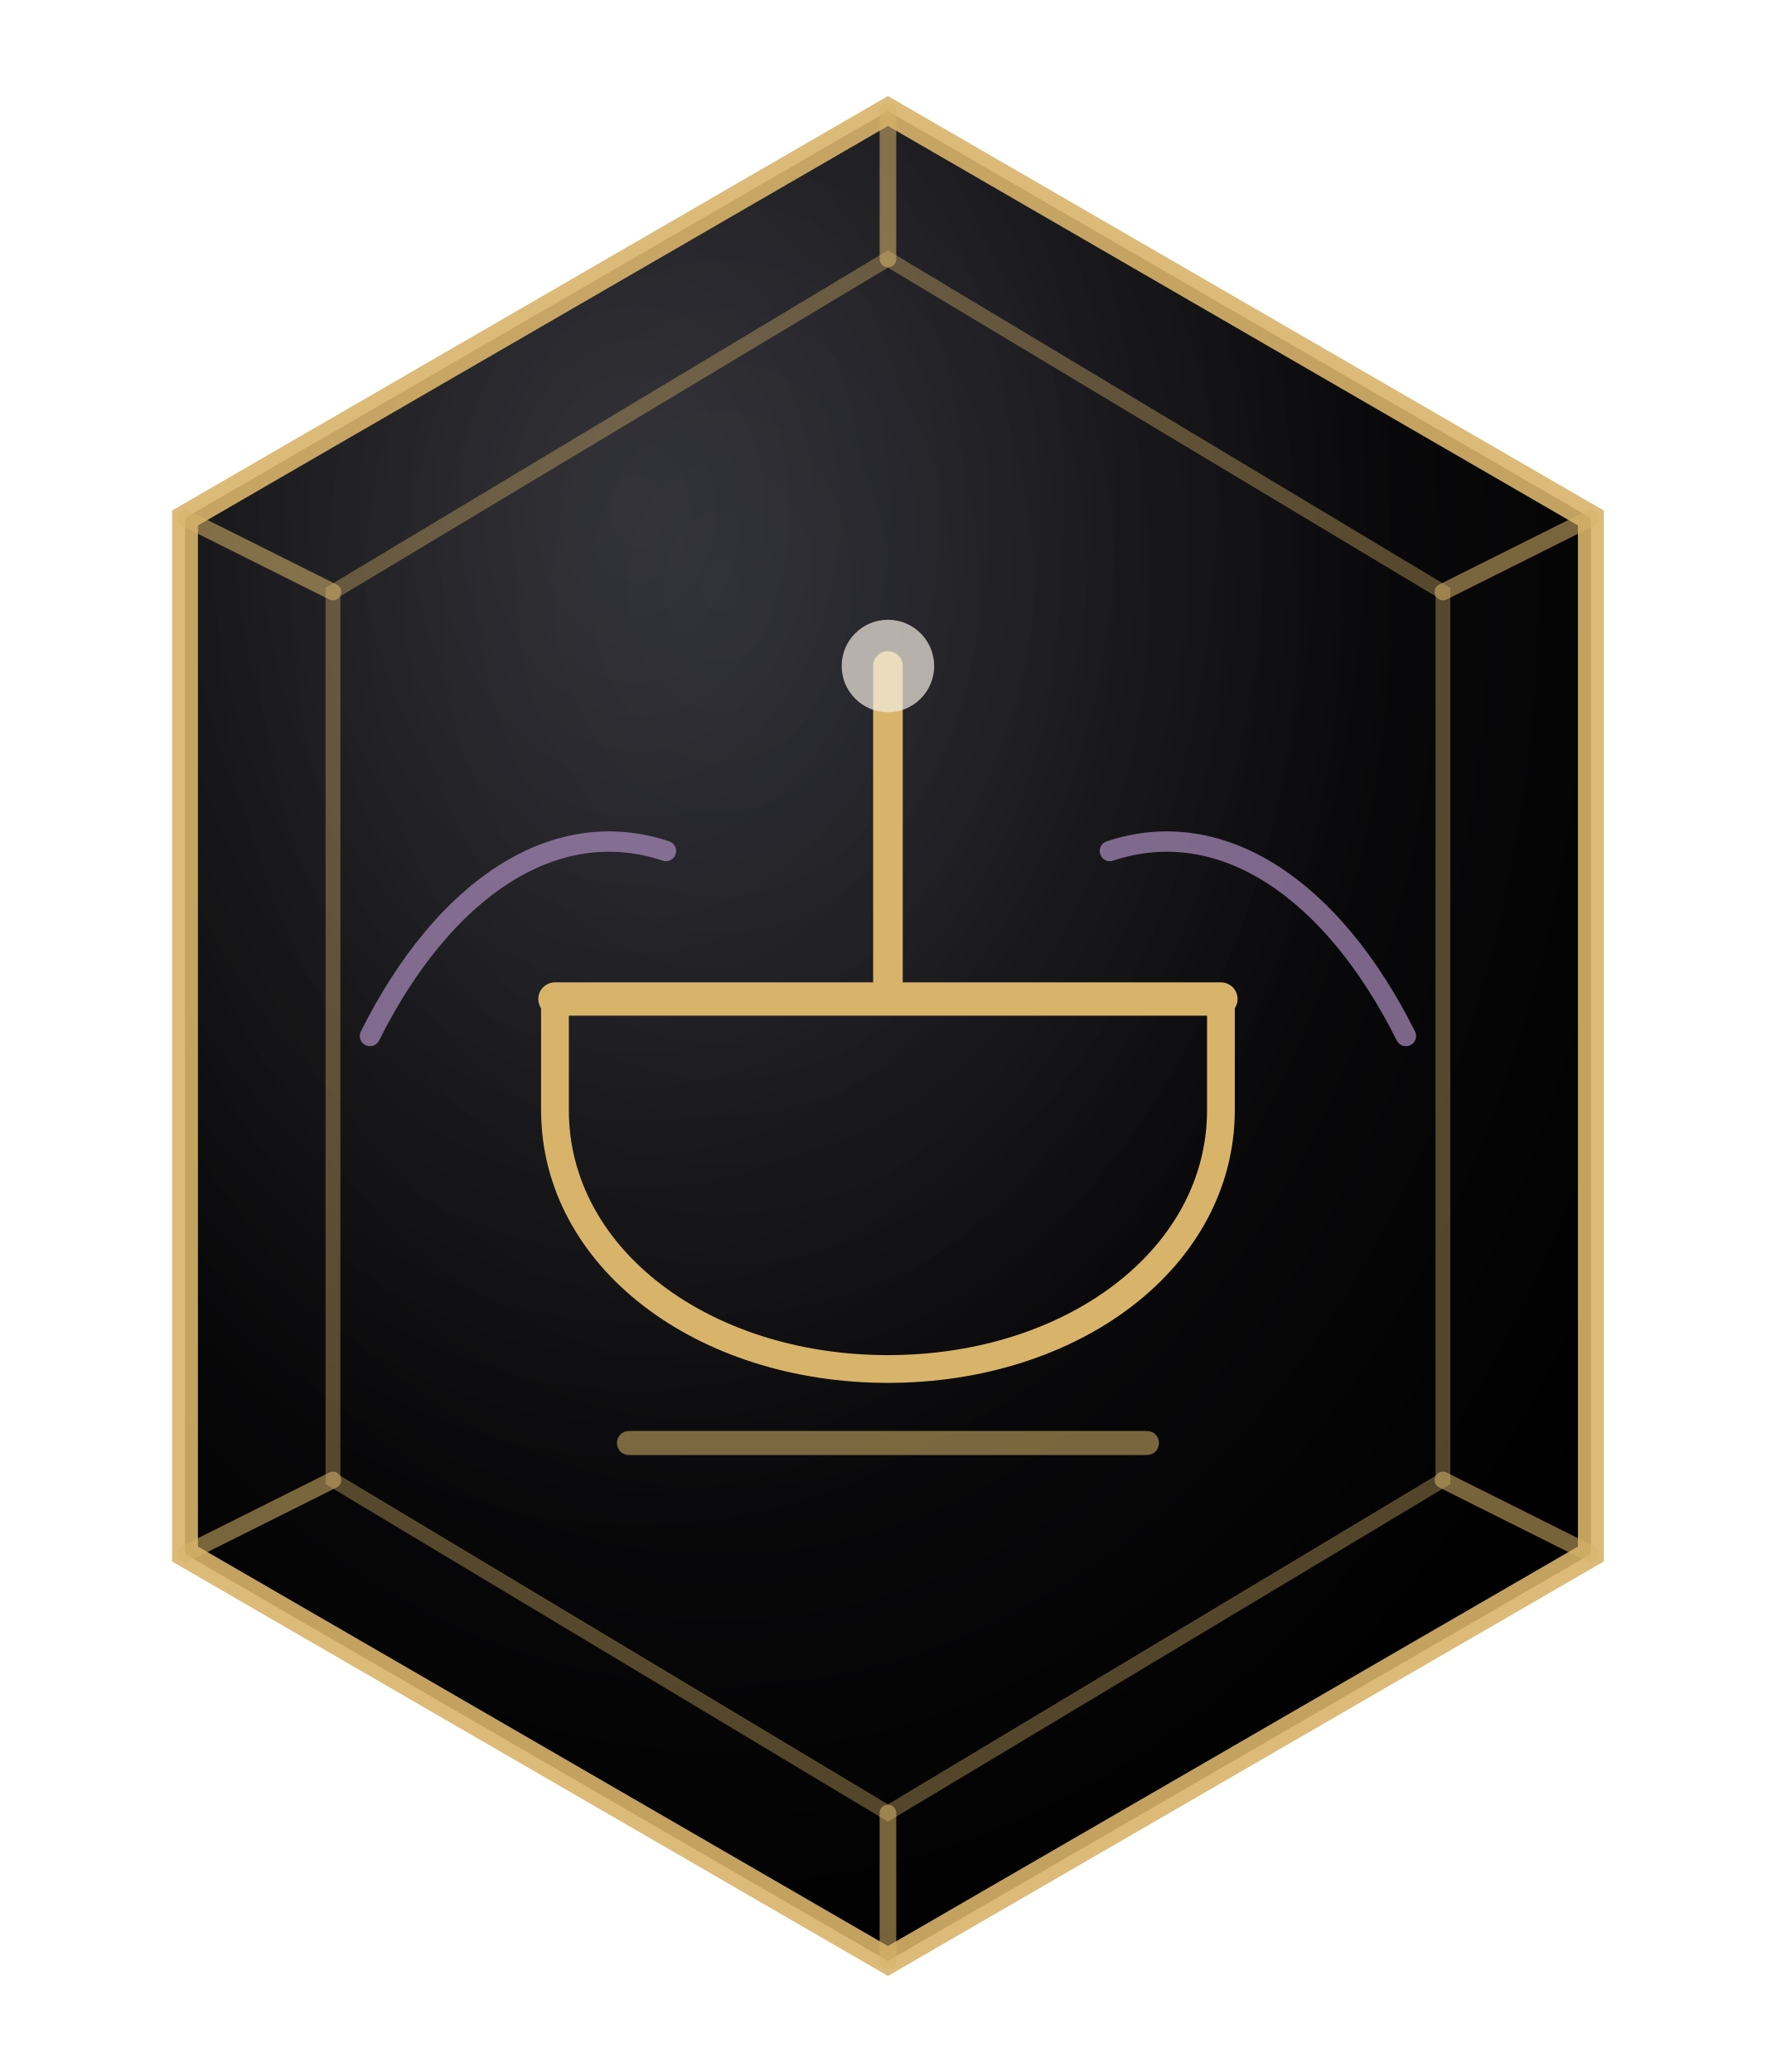
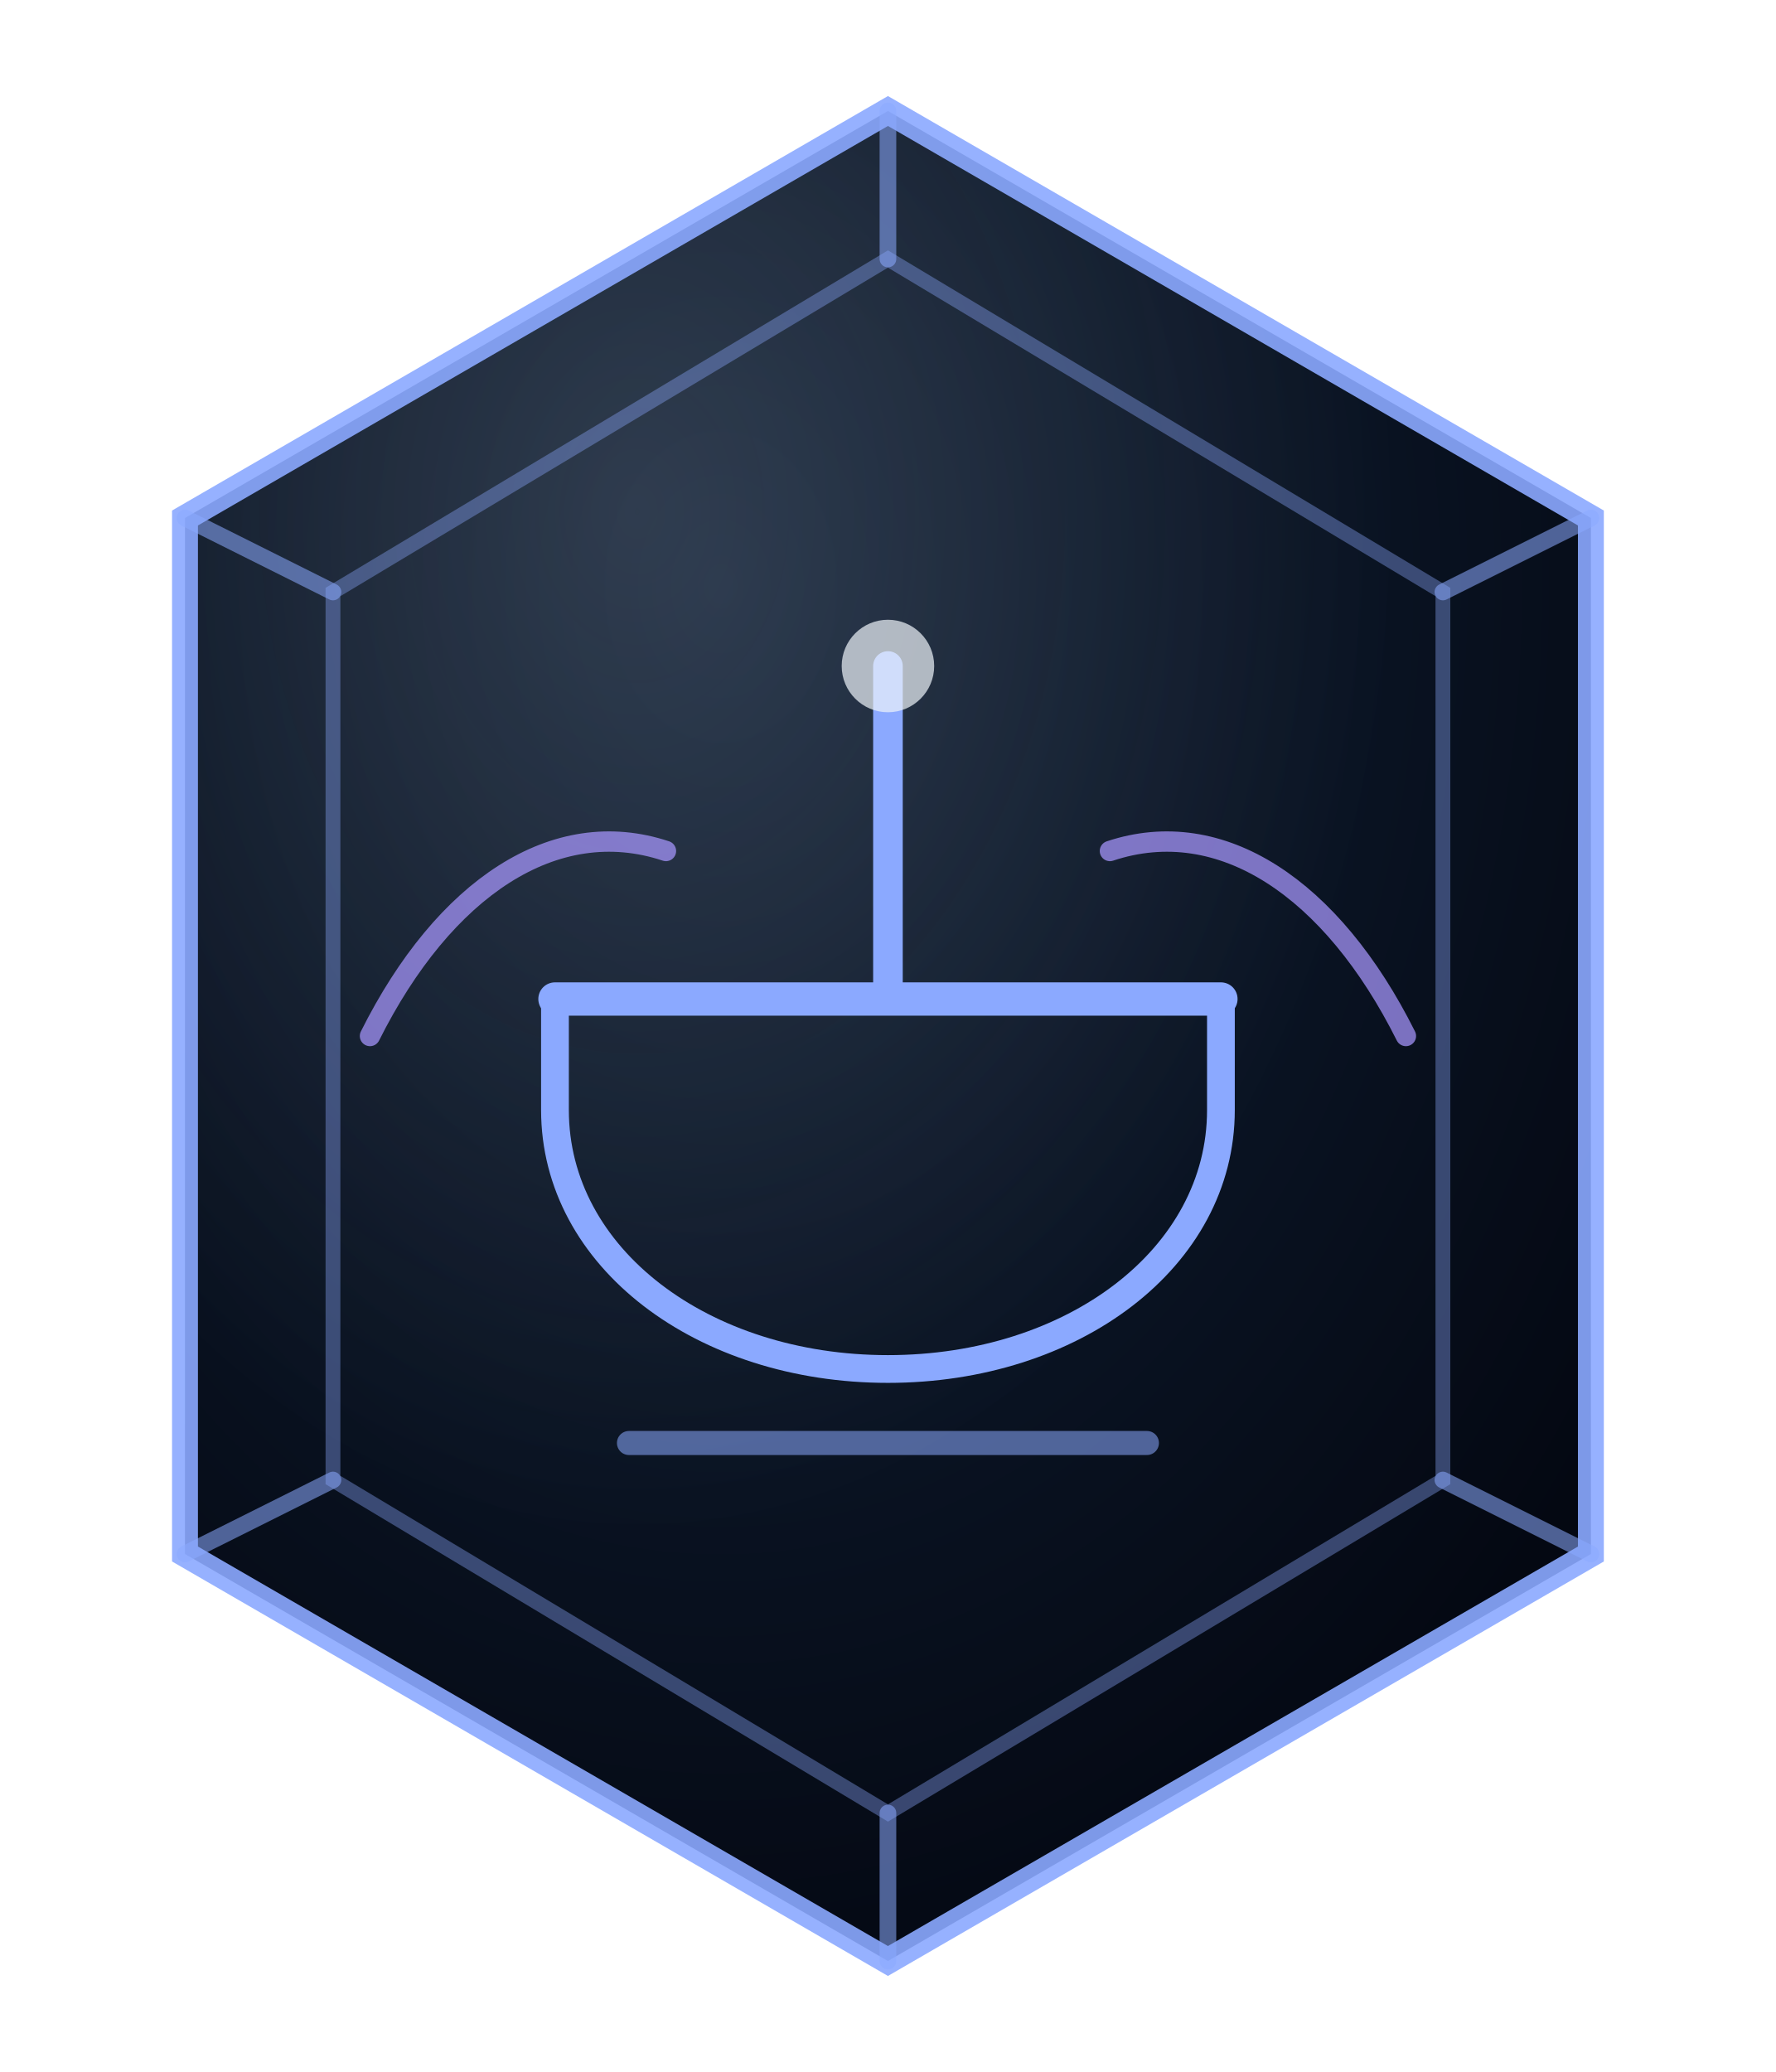
<svg xmlns="http://www.w3.org/2000/svg" viewBox="0 0 96 112" role="img" aria-label="Libra zodiac seal">
  <defs>
    <radialGradient id="plate" cx="38%" cy="26%" r="78%">
-       <stop offset="0%" stop-color="#1a1a22" />
-       <stop offset="55%" stop-color="#0a0a0c" />
-       <stop offset="100%" stop-color="#000000" />
+       <stop offset="0%" stop-color="#17263B" />
+       <stop offset="55%" stop-color="#0A1424" />
+       <stop offset="100%" stop-color="#040812" />
    </radialGradient>
    <radialGradient id="sheen" cx="32%" cy="22%" r="55%">
-       <stop offset="0%" stop-color="#fff" stop-opacity="0.12" />
-       <stop offset="100%" stop-color="#fff" stop-opacity="0" />
+       <stop offset="0%" stop-color="#EEF4FA" stop-opacity="0.12" />
+       <stop offset="100%" stop-color="#EEF4FA" stop-opacity="0" />
    </radialGradient>
  </defs>
-   <path d="M48 6 L86 28 L86 84 L48 106 L10 84 L10 28 Z" fill="url(#plate)" />
-   <path d="M48 6 L86 28 L86 84 L48 106 L10 84 L10 28 Z" fill="url(#sheen)" />
-   <path d="M48 6 L86 28 L86 84 L48 106 L10 84 L10 28 Z" fill="none" stroke="#d8b46a" stroke-width="1.4" opacity="0.9" />
-   <path d="M48 14 L78 32 L78 80 L48 98 L18 80 L18 32 Z" fill="none" stroke="#d8b46a" stroke-width="0.8" opacity="0.38" />
-   <g stroke="#d8b46a" stroke-width="0.9" opacity="0.55" stroke-linecap="round">
-     <line x1="48" y1="6" x2="48" y2="14" />
-     <line x1="86" y1="28" x2="78" y2="32" />
-     <line x1="86" y1="84" x2="78" y2="80" />
-     <line x1="48" y1="106" x2="48" y2="98" />
-     <line x1="10" y1="84" x2="18" y2="80" />
-     <line x1="10" y1="28" x2="18" y2="32" />
+   <path vector-effect="non-scaling-stroke" d="M48 6 L86 28 L86 84 L48 106 L10 84 L10 28 Z" fill="url(#plate)" />
+   <path vector-effect="non-scaling-stroke" d="M48 6 L86 28 L86 84 L48 106 L10 84 L10 28 Z" fill="url(#sheen)" />
+   <path vector-effect="non-scaling-stroke" d="M48 6 L86 28 L86 84 L48 106 L10 84 L10 28 Z" fill="none" stroke="#8BA9FF" stroke-width="1.4" opacity="0.9" />
+   <path vector-effect="non-scaling-stroke" d="M48 14 L78 32 L78 80 L48 98 L18 80 L18 32 Z" fill="none" stroke="#8BA9FF" stroke-width="0.8" opacity="0.38" />
+   <g stroke="#8BA9FF" stroke-width="0.9" opacity="0.55" stroke-linecap="round">
+     <line vector-effect="non-scaling-stroke" x1="48" y1="6" x2="48" y2="14" />
+     <line vector-effect="non-scaling-stroke" x1="86" y1="28" x2="78" y2="32" />
+     <line vector-effect="non-scaling-stroke" x1="86" y1="84" x2="78" y2="80" />
+     <line vector-effect="non-scaling-stroke" x1="48" y1="106" x2="48" y2="98" />
+     <line vector-effect="non-scaling-stroke" x1="10" y1="84" x2="18" y2="80" />
+     <line vector-effect="non-scaling-stroke" x1="10" y1="28" x2="18" y2="32" />
  </g>
  <g fill="none" stroke-linecap="round" stroke-linejoin="round" vector-effect="non-scaling-stroke">
-     <g stroke="#d8b46a" stroke-width="2">
-       <line x1="48" y1="36" x2="48" y2="54" stroke-width="1.6" />
-       <line x1="30" y1="54" x2="66" y2="54" stroke-width="1.8" />
-       <path d="M30 54v6c0 8 8 14 18 14s18-6 18-14v-6" stroke-width="1.5" />
-       <path d="M34 78h28" stroke-width="1.3" opacity="0.55" />
-       <circle cx="48" cy="36" r="2.5" fill="#f2ecdf" stroke="none" opacity="0.7" />
+     <g stroke="#8BA9FF" stroke-width="2">
+       <line vector-effect="non-scaling-stroke" x1="48" y1="36" x2="48" y2="54" stroke-width="1.6" />
+       <line vector-effect="non-scaling-stroke" x1="30" y1="54" x2="66" y2="54" stroke-width="1.8" />
+       <path vector-effect="non-scaling-stroke" d="M30 54v6c0 8 8 14 18 14s18-6 18-14v-6" stroke-width="1.5" />
+       <path vector-effect="non-scaling-stroke" d="M34 78h28" stroke-width="1.3" opacity="0.55" />
+       <circle vector-effect="non-scaling-stroke" cx="48" cy="36" r="2.5" fill="#EEF4FA" stroke="none" opacity="0.7" />
    </g>
-     <g stroke="#a78bba" stroke-width="1.1" opacity="0.72" fill="none">
-       <path d="M20 56c4-8 10-12 16-10" />
-       <path d="M76 56c-4-8-10-12-16-10" />
+     <g stroke="#A897FF" stroke-width="1.1" opacity="0.72" fill="none">
+       <path vector-effect="non-scaling-stroke" d="M20 56c4-8 10-12 16-10" />
+       <path vector-effect="non-scaling-stroke" d="M76 56c-4-8-10-12-16-10" />
    </g>
  </g>
</svg>
